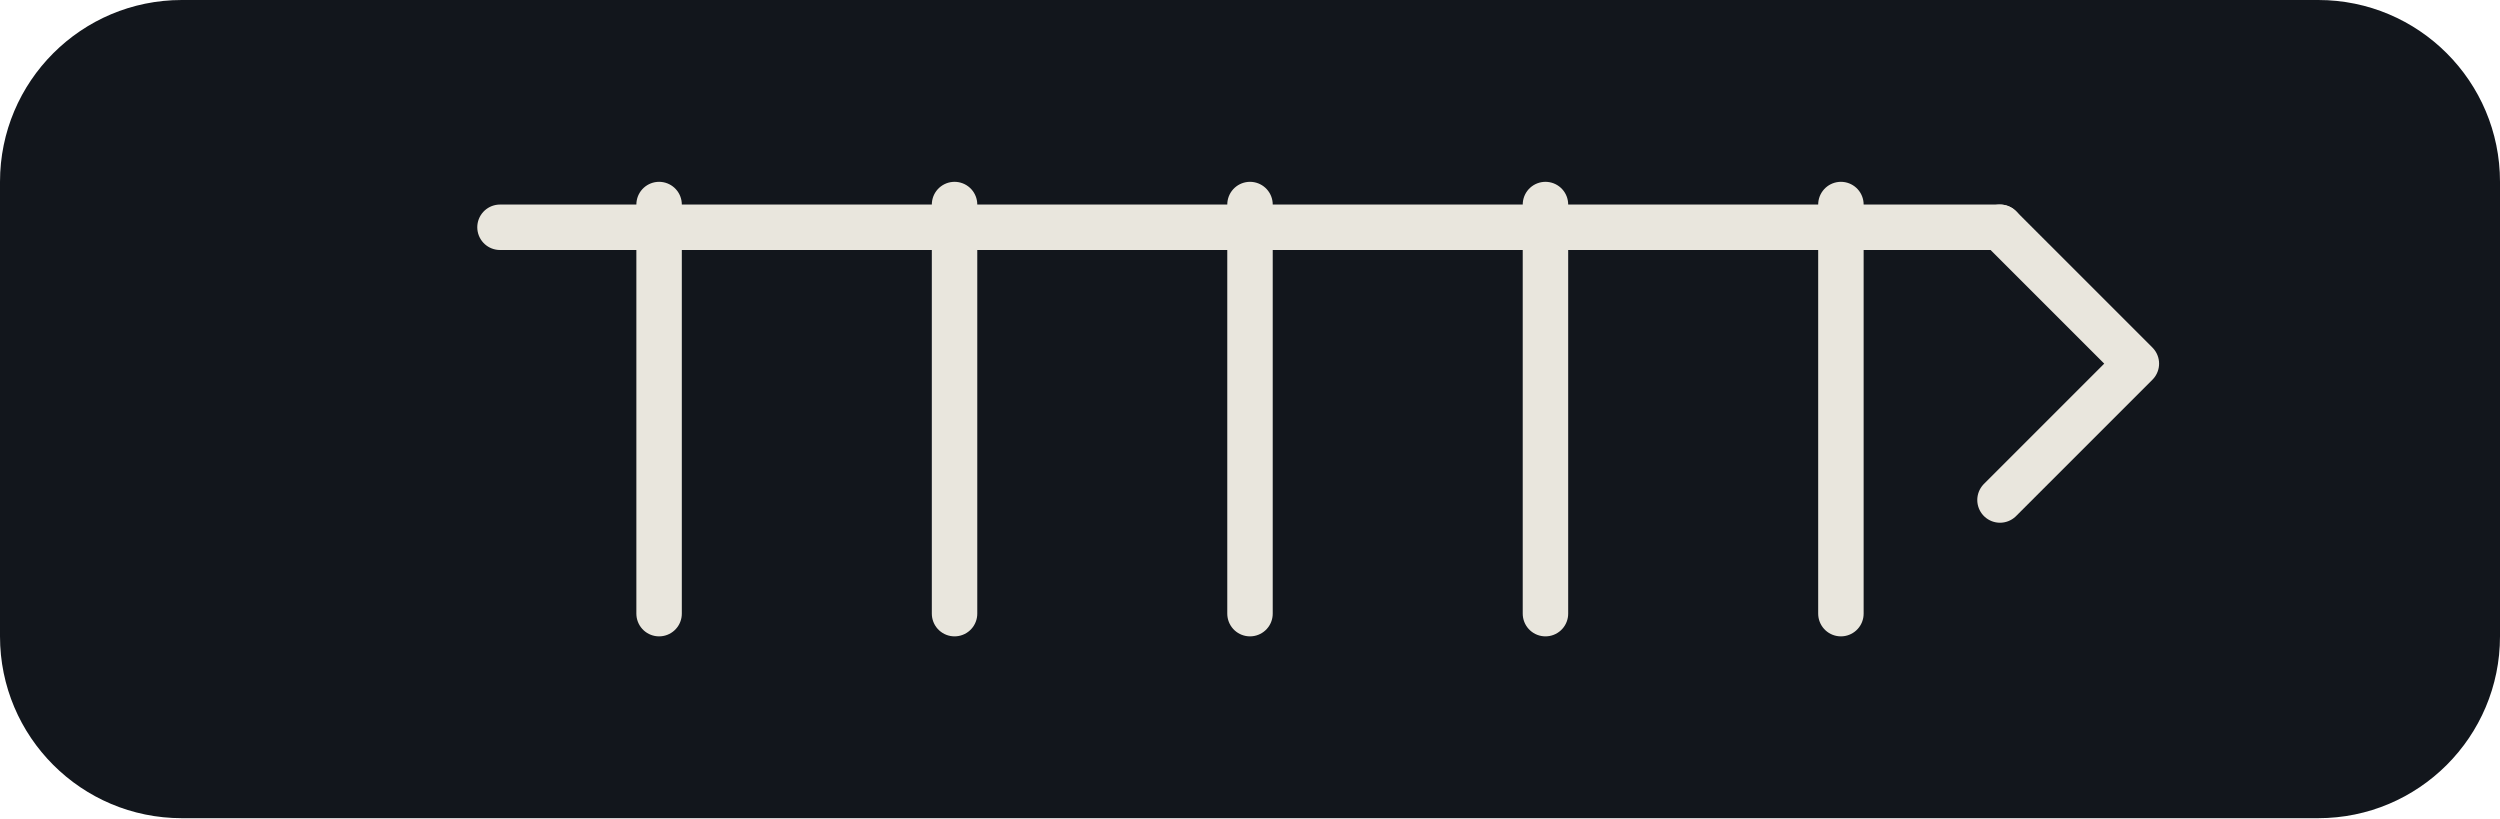
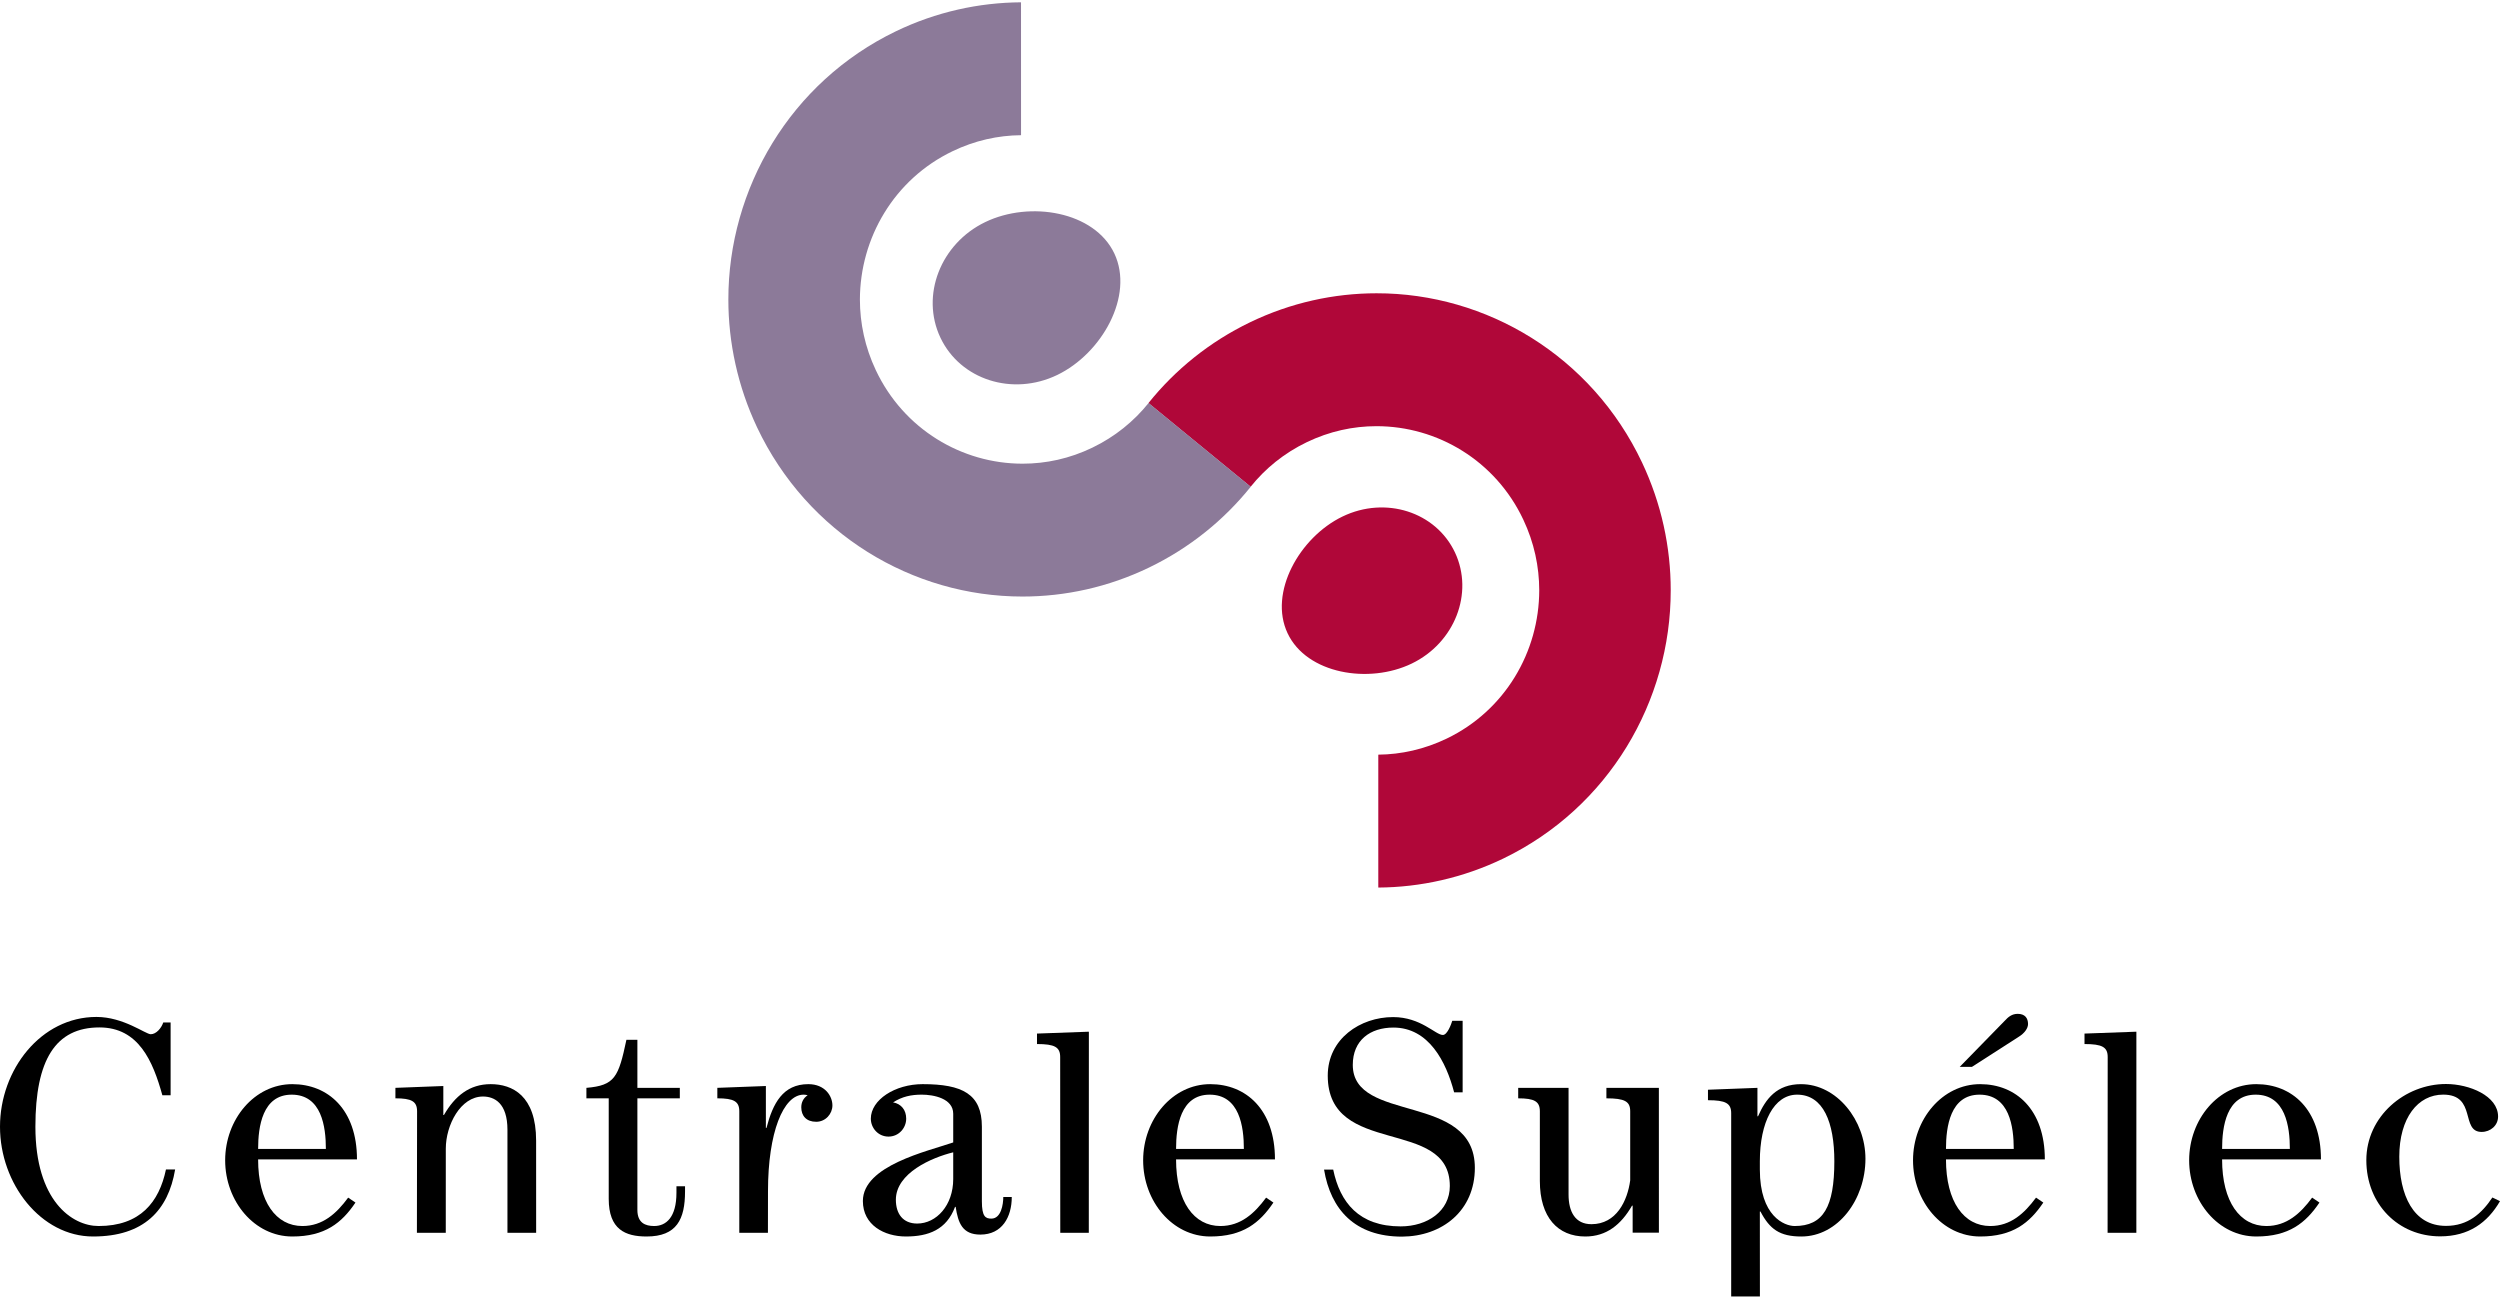
- <svg xmlns="http://www.w3.org/2000/svg" width="220" height="72" viewBox="0 0 220 72" fill="none">
-   <rect width="220" height="72" rx="16" fill="#12161C" />
-   <path d="M44 20H176" stroke="#E9E6DD" stroke-width="4" stroke-linecap="round" />
-   <path d="M58 18V54" stroke="#E9E6DD" stroke-width="4" stroke-linecap="round" />
-   <path d="M84 18V54" stroke="#E9E6DD" stroke-width="4" stroke-linecap="round" />
-   <path d="M110 18V54" stroke="#E9E6DD" stroke-width="4" stroke-linecap="round" />
-   <path d="M136 18V54" stroke="#E9E6DD" stroke-width="4" stroke-linecap="round" />
-   <path d="M162 18V54" stroke="#E9E6DD" stroke-width="4" stroke-linecap="round" />
-   <path d="M176 20L188 32L176 44" stroke="#E9E6DD" stroke-width="4" stroke-linecap="round" stroke-linejoin="round" />
+ <svg xmlns="http://www.w3.org/2000/svg" id="svg2" version="1.1" xml:space="preserve" width="700" height="363" viewBox="0 0 700 363">
+   <defs id="defs6" />
+   <g id="g10" transform="matrix(1.25,0,0,-1.25,0,363)">
+     <g id="g5820">
+       <g id="g5798">
+         <path d="m 325.913,166.647 c -4.29,9.095 -15.562,12.706 -25.192,8.05 -9.623,-4.641 -16.598,-17.056 -12.3,-26.151 4.283,-9.096 18.203,-11.428 27.818,-6.779 9.623,4.649 13.95,15.777 9.675,24.881" style="fill:#b00739;fill-opacity:1;fill-rule:nonzero;stroke:none" id="path224" />
+         <path d="m 367.822,186.79 c -11.302,23.916 -34.897,37.937 -59.475,37.915 -9.512,0 -19.216,-2.1 -28.314,-6.487 -9.098,-4.388 -16.805,-10.65 -22.781,-18.11 l 22.885,-18.744 c 3.291,4.096 7.485,7.526 12.581,9.985 5.096,2.452 10.385,3.588 15.621,3.588 13.617,0 26.664,-7.713 32.892,-20.957 2.426,-5.149 3.55,-10.486 3.558,-15.8 -0.015,-13.752 -7.633,-26.929 -20.74,-33.229 -5,-2.399 -10.17,-3.543 -15.311,-3.595 l 0,-29.769 c 9.401,0.057 18.987,2.16 27.988,6.495 23.669,11.42 37.537,35.269 37.515,60.105 0.007,9.604 -2.071,19.402 -6.42,28.603" style="fill:#b00739;fill-opacity:1;fill-rule:nonzero;stroke:none" id="path230" />
+       </g>
+       <g id="g5794">
+         <path d="m 249.62,233.603 c -4.46,9.455 -18.931,11.88 -28.934,7.047 -9.996,-4.825 -14.502,-16.41 -10.042,-25.865 4.46,-9.456 16.178,-13.201 26.182,-8.376 10.011,4.833 17.247,17.73 12.795,27.193" style="fill:#8c7a99;fill-opacity:1;fill-rule:nonzero;stroke:none" id="path236" />
+         <path d="m 257.279,200.123 c -3.291,-4.103 -7.5,-7.534 -12.581,-9.993 -5.096,-2.459 -10.385,-3.595 -15.644,-3.595 -13.602,0 -26.642,7.721 -32.877,20.957 -2.426,5.149 -3.55,10.493 -3.558,15.8 0.022,13.759 7.641,26.936 20.74,33.228 5.007,2.414 10.192,3.55 15.355,3.595 l -0.007,29.768 c -9.423,-0.057 -19.016,-2.145 -28.018,-6.487 -23.676,-11.42 -37.552,-35.277 -37.537,-60.105 0,-9.612 2.093,-19.41 6.428,-28.61 11.302,-23.894 34.874,-37.907 59.438,-37.907 l 0.037,0 c 9.519,0 19.209,2.093 28.329,6.495 9.083,4.38 16.797,10.65 22.781,18.102 l -22.885,18.752 z" style="fill:#8c7a99;fill-opacity:1;fill-rule:nonzero;stroke:none" id="path242" />
+       </g>
+       <g id="g5802">
+         <path d="m 57.819,33.044 c 0,4.971 0.962,12.152 7.522,12.152 6.701,0 7.655,-7.182 7.655,-12.152 l -15.178,0 z m 7.655,14.507 c -8.469,0 -15.037,-7.878 -15.037,-17.063 0,-9.185 6.568,-17.063 15.037,-17.063 7.315,0 11.08,3.035 14.15,7.601 l -1.635,1.106 c -2.596,-3.528 -5.681,-6.361 -10.252,-6.361 -5.88,0 -9.919,5.389 -9.919,14.926 l 22.145,0 c 0,11.188 -6.494,16.854 -14.49,16.854" style="fill:#000000;fill-opacity:1;fill-rule:nonzero;stroke:none" id="path248" />
+         <path d="m 109.905,47.551 c -4.719,0 -7.996,-2.623 -10.459,-6.906 l -0.141,0 0,6.487 -10.732,-0.409 0,-2.347 c 3.624,0 4.852,-0.688 4.852,-2.9 l -0.037,-27.22 6.465,0 0.007,18.857 c 0,5.254 3.284,11.667 8.328,11.667 2.53,0 5.481,-1.443 5.481,-7.452 l 0,-23.072 6.428,0 -0.007,20.65 c 0,10.09 -5.333,12.646 -10.185,12.646" style="fill:#000000;fill-opacity:1;fill-rule:nonzero;stroke:none" id="path254" />
+         <path d="m 151.525,23.231 c 0,-5.53 -2.322,-7.459 -4.993,-7.459 -1.975,0 -3.757,0.687 -3.757,3.602 l 0,25 9.505,0 0,2.347 -9.505,0 0,10.77 -2.456,0 c -1.783,-8.423 -2.596,-10.224 -8.965,-10.77 l 0,-2.347 5,0 0,-22.519 c 0,-6.839 3.691,-8.43 8.484,-8.43 6.76,0 8.61,3.872 8.61,10.09 l 0,1.165 -1.923,0 0,-1.45 z" style="fill:#000000;fill-opacity:1;fill-rule:nonzero;stroke:none" id="path260" />
+         <path d="m 181.053,47.551 c -5.673,0 -7.929,-4.29 -9.364,-9.813 l -0.133,0 0,9.395 -10.873,-0.409 0,-2.347 c 3.691,0 4.919,-0.688 4.919,-2.9 l 0,-27.22 6.413,0 c 0,0 0.015,3.595 0.015,9.327 0,13.124 3.417,21.615 7.996,21.615 0.414,0 0.614,-0.068 0.888,-0.137 -0.954,-0.62 -1.428,-1.592 -1.428,-2.698 0,-1.928 1.154,-3.243 3.343,-3.243 2.115,0 3.632,1.794 3.632,3.662 0,2.071 -1.642,4.769 -5.407,4.769" style="fill:#000000;fill-opacity:1;fill-rule:nonzero;stroke:none" id="path266" />
+         <path d="m 213.521,26.28 c 0,-5.874 -3.765,-9.955 -8.07,-9.955 -3.21,0 -4.778,2.212 -4.778,5.321 0,6.009 8.062,9.462 12.848,10.636 l 0,-6.002 z m 8.543,-8.849 c -1.302,0 -2.123,0.421 -2.123,3.872 l 0,16.712 c 0,7.325 -4.371,9.537 -13.262,9.537 -6.22,0 -11.613,-3.527 -11.613,-7.735 0,-2.078 1.635,-4.014 3.957,-4.014 2.322,0 3.965,1.936 3.965,4.014 0,1.928 -1.087,3.31 -2.936,3.654 2.056,1.308 4.038,1.727 6.428,1.727 2.604,0 7.041,-0.822 7.041,-4.283 l 0,-6.42 c -5.814,-2.003 -20.237,-5.187 -20.237,-13.124 0,-5.381 4.786,-7.945 9.638,-7.945 5.059,0 9.09,1.517 11.006,6.629 l 0.141,0 c 0.547,-3.595 1.501,-6.204 5.533,-6.204 4.859,0 7.034,3.924 7.034,8.423 l -1.901,0 c 0,-1.659 -0.481,-4.843 -2.67,-4.843" style="fill:#000000;fill-opacity:1;fill-rule:nonzero;stroke:none" id="path272" />
+         <path d="m 263.44,33.044 c 0,4.971 0.962,12.152 7.522,12.152 6.701,0 7.663,-7.182 7.663,-12.152 l -15.185,0 z m 7.655,14.507 c -8.469,0 -15.03,-7.878 -15.03,-17.063 0,-9.185 6.561,-17.063 15.03,-17.063 7.315,0 11.073,3.035 14.149,7.601 l -1.635,1.106 c -2.596,-3.528 -5.673,-6.361 -10.252,-6.361 -5.88,0 -9.919,5.389 -9.919,14.926 l 22.153,0 c 0,11.188 -6.494,16.854 -14.497,16.854" style="fill:#000000;fill-opacity:1;fill-rule:nonzero;stroke:none" id="path278" />
+         <path d="m 359.833,46.721 0,-2.347 c 4.105,0 5.333,-0.688 5.333,-2.9 l 0,-15.471 c -0.614,-4.567 -3.077,-9.821 -8.684,-9.821 -3.617,0 -5.126,2.765 -5.126,6.637 l 0,23.902 -11.28,0 0,-2.347 c 3.624,0 4.852,-0.688 4.852,-2.9 l 0,-15.613 c 0,-8.161 4.031,-12.437 10.185,-12.437 4.719,0 7.996,2.631 10.459,6.906 l 0.141,0 0,-6.046 5.88,0 -0.007,32.437 -11.753,0 z" style="fill:#000000;fill-opacity:1;fill-rule:nonzero;stroke:none" id="path284" />
+         <path d="m 303.023,51.863 c 0,5.53 3.898,8.363 9.098,8.363 7.929,0 11.82,-7.668 13.602,-14.507 l 1.908,0 0,16.024 -2.322,0 c -0.207,-0.688 -1.095,-3.176 -2.108,-3.176 -1.649,0 -4.926,4.006 -11.147,4.006 -7.323,0 -14.638,-4.836 -14.638,-13.124 0,-18.371 27.345,-9.186 27.345,-24.724 0,-5.598 -5,-9.036 -11.013,-9.036 -9.349,0 -13.587,5.367 -15.111,12.721 l -2.049,0 c 1.487,-8.931 6.894,-15.015 17.463,-15.015 9.053,0.057 16.317,5.837 16.317,15.404 0,16.988 -27.345,9.873 -27.345,23.064" style="fill:#000000;fill-opacity:1;fill-rule:nonzero;stroke:none" id="path290" />
+         <path d="m 402.002,15.772 c -2.256,0 -7.796,2.145 -7.796,12.646 l 0,1.861 c 0,8.707 3.151,14.918 8.343,14.918 5.88,0 8.343,-6.211 8.343,-14.918 0,-10.225 -2.463,-14.507 -8.891,-14.507 m 1.435,31.779 c -5.466,0 -7.929,-3.318 -9.63,-7.19 l -0.141,0 0,6.36 -11.08,-0.421 0,-2.347 c 3.965,0 5.2,-0.695 5.2,-2.9 l 0,-41.054 6.435,0 L 394.206,19.021 l 0.141,0 c 2.049,-3.939 4.305,-5.598 9.157,-5.598 8.203,0 14.357,8.289 14.357,17.414 0,8.625 -6.428,16.711 -14.423,16.711" style="fill:#000000;fill-opacity:1;fill-rule:nonzero;stroke:none" id="path296" />
+         <path d="m 452.239,58.186 c 1.228,0.762 2.041,1.861 2.041,2.825 0,1.323 -0.68,2.287 -2.315,2.287 -1.302,0 -2.123,-0.695 -2.944,-1.592 l -10.044,-10.284 2.737,0 10.525,6.764 z" style="fill:#000000;fill-opacity:1;fill-rule:nonzero;stroke:none" id="path302" />
+         <path d="m 435.9,33.044 c 0,4.971 0.962,12.152 7.522,12.152 6.701,0 7.655,-7.182 7.655,-12.152 l -15.178,0 z m 7.655,14.507 c -8.476,0 -15.037,-7.878 -15.037,-17.063 0,-9.185 6.561,-17.063 15.037,-17.063 7.308,0 11.073,3.035 14.149,7.601 l -1.635,1.106 c -2.604,-3.528 -5.673,-6.361 -10.259,-6.361 -5.873,0 -9.911,5.389 -9.911,14.926 l 22.145,0 c 0,11.188 -6.487,16.854 -14.49,16.854" style="fill:#000000;fill-opacity:1;fill-rule:nonzero;stroke:none" id="path308" />
+         <path d="m 466.931,56.534 c 3.965,0 5.192,-0.687 5.192,-2.907 l -0.022,-39.372 6.442,0 0.007,45.045 -11.62,-0.421 0,-2.347 z" style="fill:#000000;fill-opacity:1;fill-rule:nonzero;stroke:none" id="path314" />
+         <path d="m 558.291,22.162 c -2.396,-3.603 -5.473,-6.36 -10.392,-6.36 -7.315,0 -10.459,6.838 -10.459,15.479 0,8.752 4.194,13.924 9.83,13.924 7.589,0 3.817,-8.356 8.617,-8.356 1.982,0 3.683,1.442 3.683,3.446 0,4.619 -6.413,7.287 -11.672,7.287 -9.157,0 -17.84,-7.19 -17.84,-17.063 0,-9.873 7.182,-17.063 16.546,-17.063 6.354,0 10.592,3.042 13.395,7.885 l -1.709,0.822 z" style="fill:#000000;fill-opacity:1;fill-rule:nonzero;stroke:none" id="path320" />
+         <path d="m 232.287,56.534 c 3.965,0 5.192,-0.687 5.192,-2.907 l 0.022,-39.372 6.391,0 0.015,45.045 -11.62,-0.421 0,-2.347 z" style="fill:#000000;fill-opacity:1;fill-rule:nonzero;stroke:none" id="path326" />
+         <path d="m 497.751,33.044 c 0,4.971 0.962,12.152 7.522,12.152 6.694,0 7.655,-7.182 7.655,-12.152 l -15.178,0 z m 7.655,14.507 c -8.476,0 -15.037,-7.878 -15.037,-17.063 0,-9.185 6.561,-17.063 15.037,-17.063 7.315,0 11.073,3.035 14.149,7.601 l -1.635,1.106 c -2.604,-3.528 -5.68,-6.361 -10.259,-6.361 -5.88,0 -9.911,5.389 -9.911,14.926 l 22.145,0 c 0,11.188 -6.494,16.854 -14.49,16.854" style="fill:#000000;fill-opacity:1;fill-rule:nonzero;stroke:none" id="path332" />
+         <path d="m 22.079,15.772 c -5.947,0 -14.15,5.665 -14.15,22.242 0,14.985 4.512,22.243 14.349,22.243 8.757,0 11.968,-7.526 14.09,-15.194 l 1.849,0 0,16.3 -1.649,0 c -0.407,-1.248 -1.568,-2.63 -2.803,-2.63 -1.161,0 -6.08,3.872 -12.16,3.872 C 9.164,62.604 0,50.802 0,38.014 c 0,-12.773 9.164,-24.589 20.851,-24.589 11.354,0 16.834,5.837 18.38,15.015 l -2.056,0 c -1.531,-7.317 -5.769,-12.669 -15.096,-12.669" style="fill:#000000;fill-opacity:1;fill-rule:nonzero;stroke:none" id="path338" />
+       </g>
+     </g>
+   </g>
</svg>
